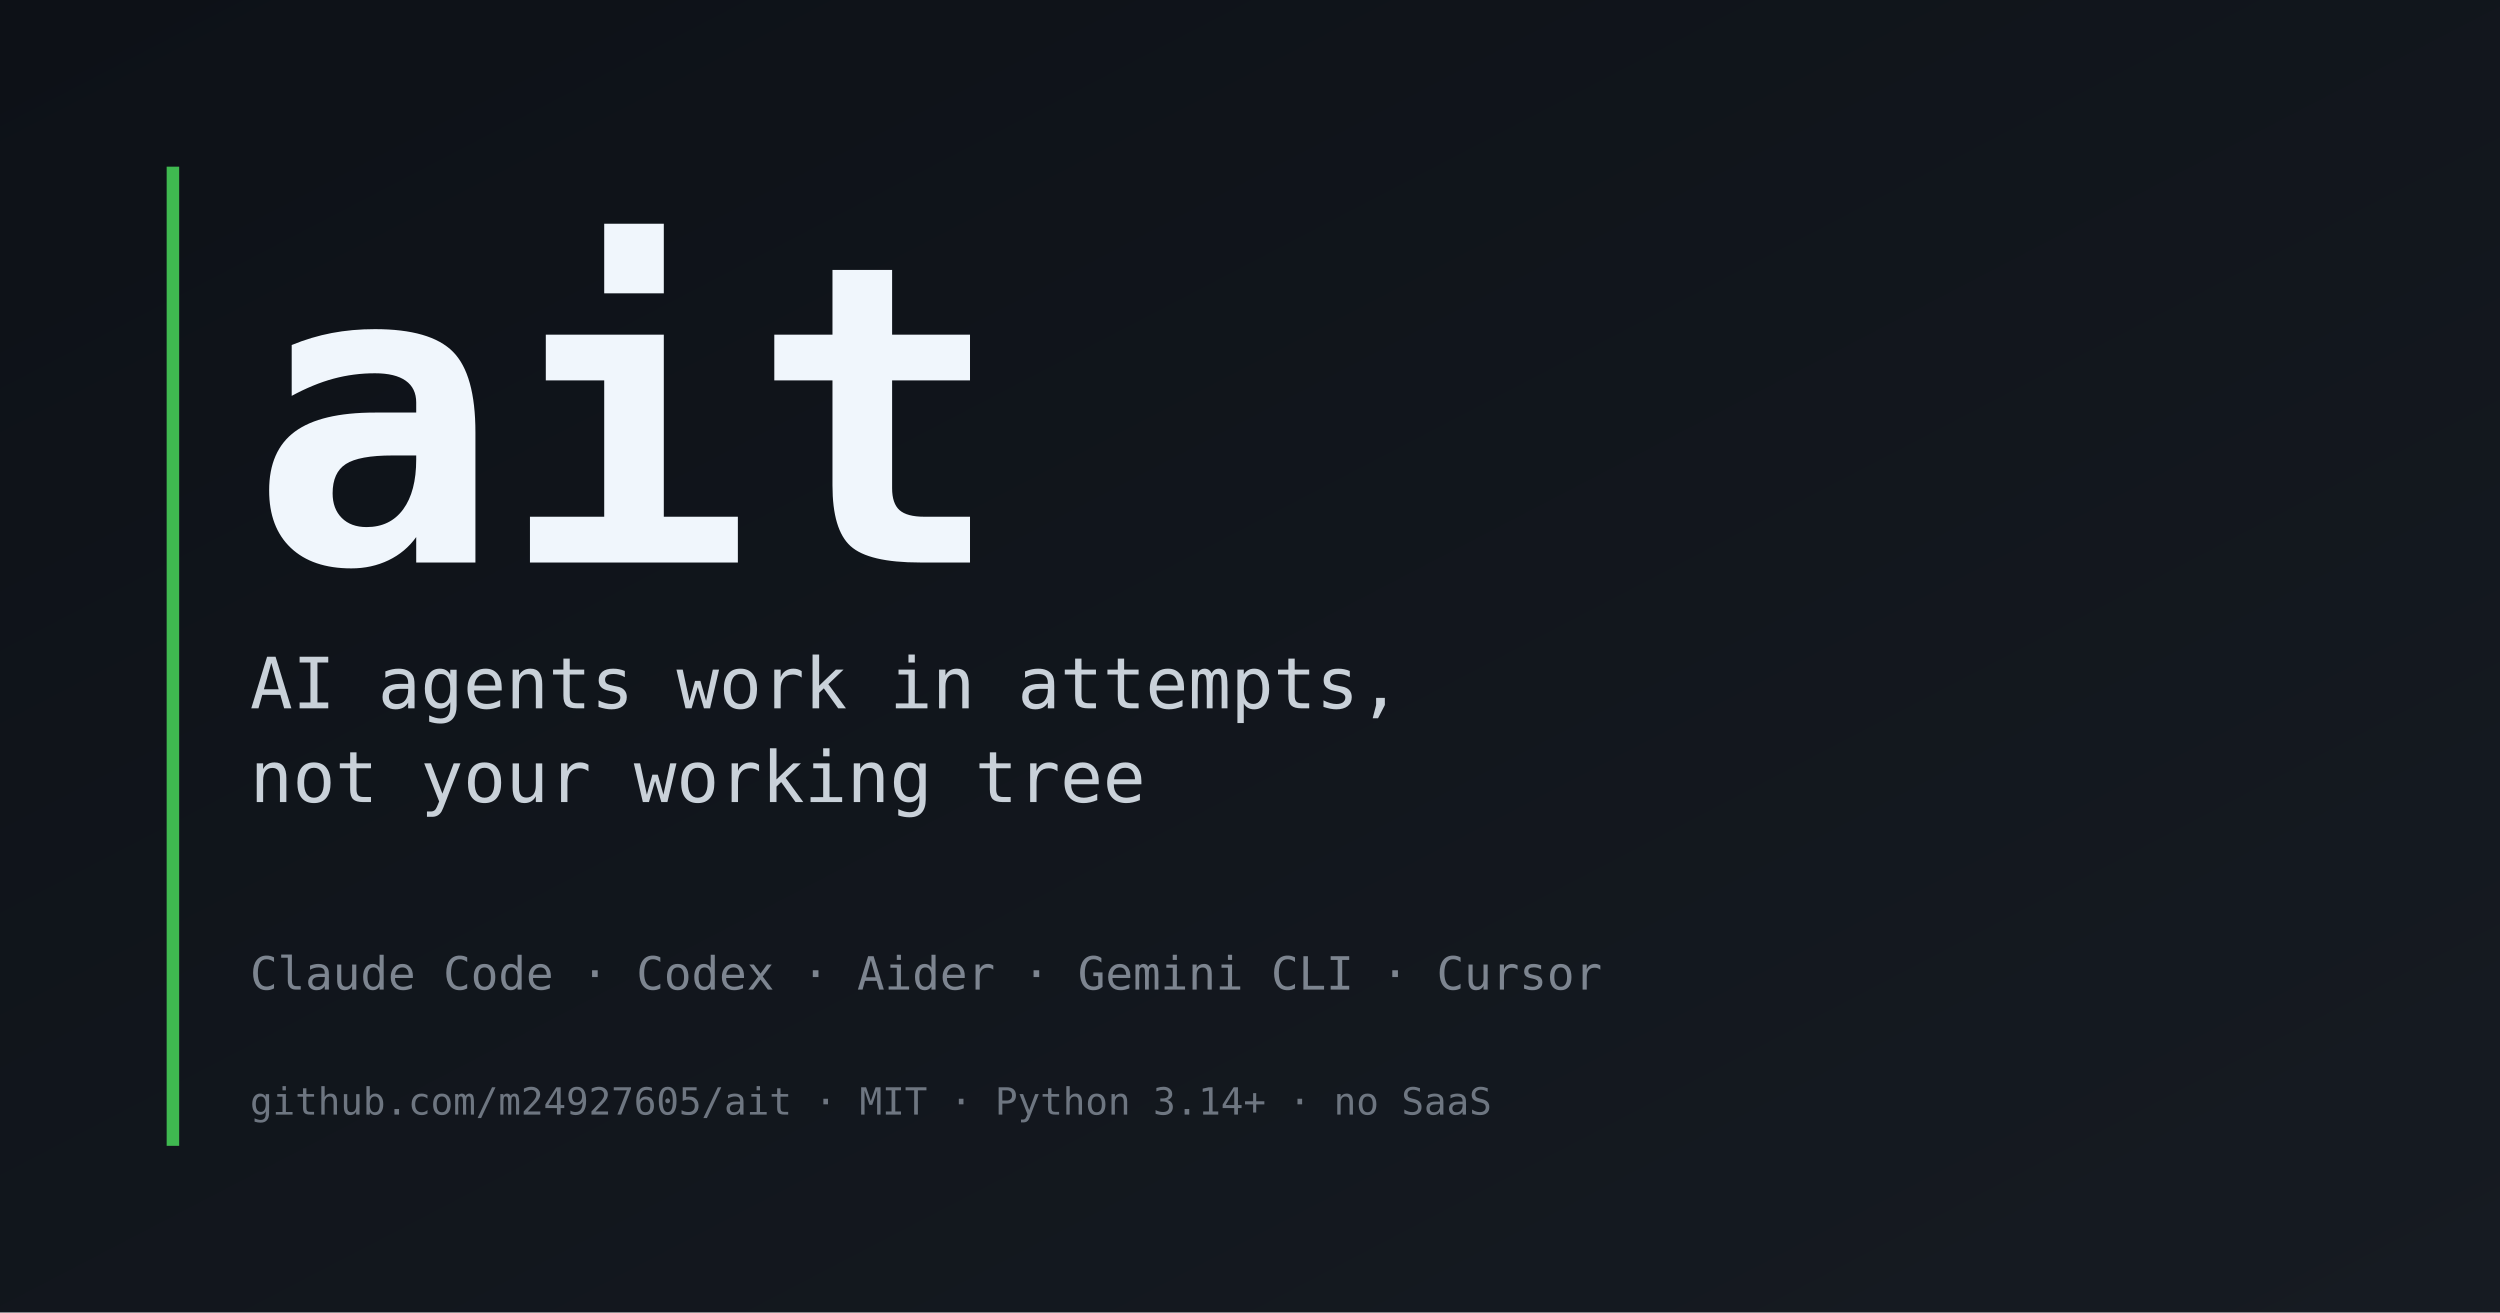
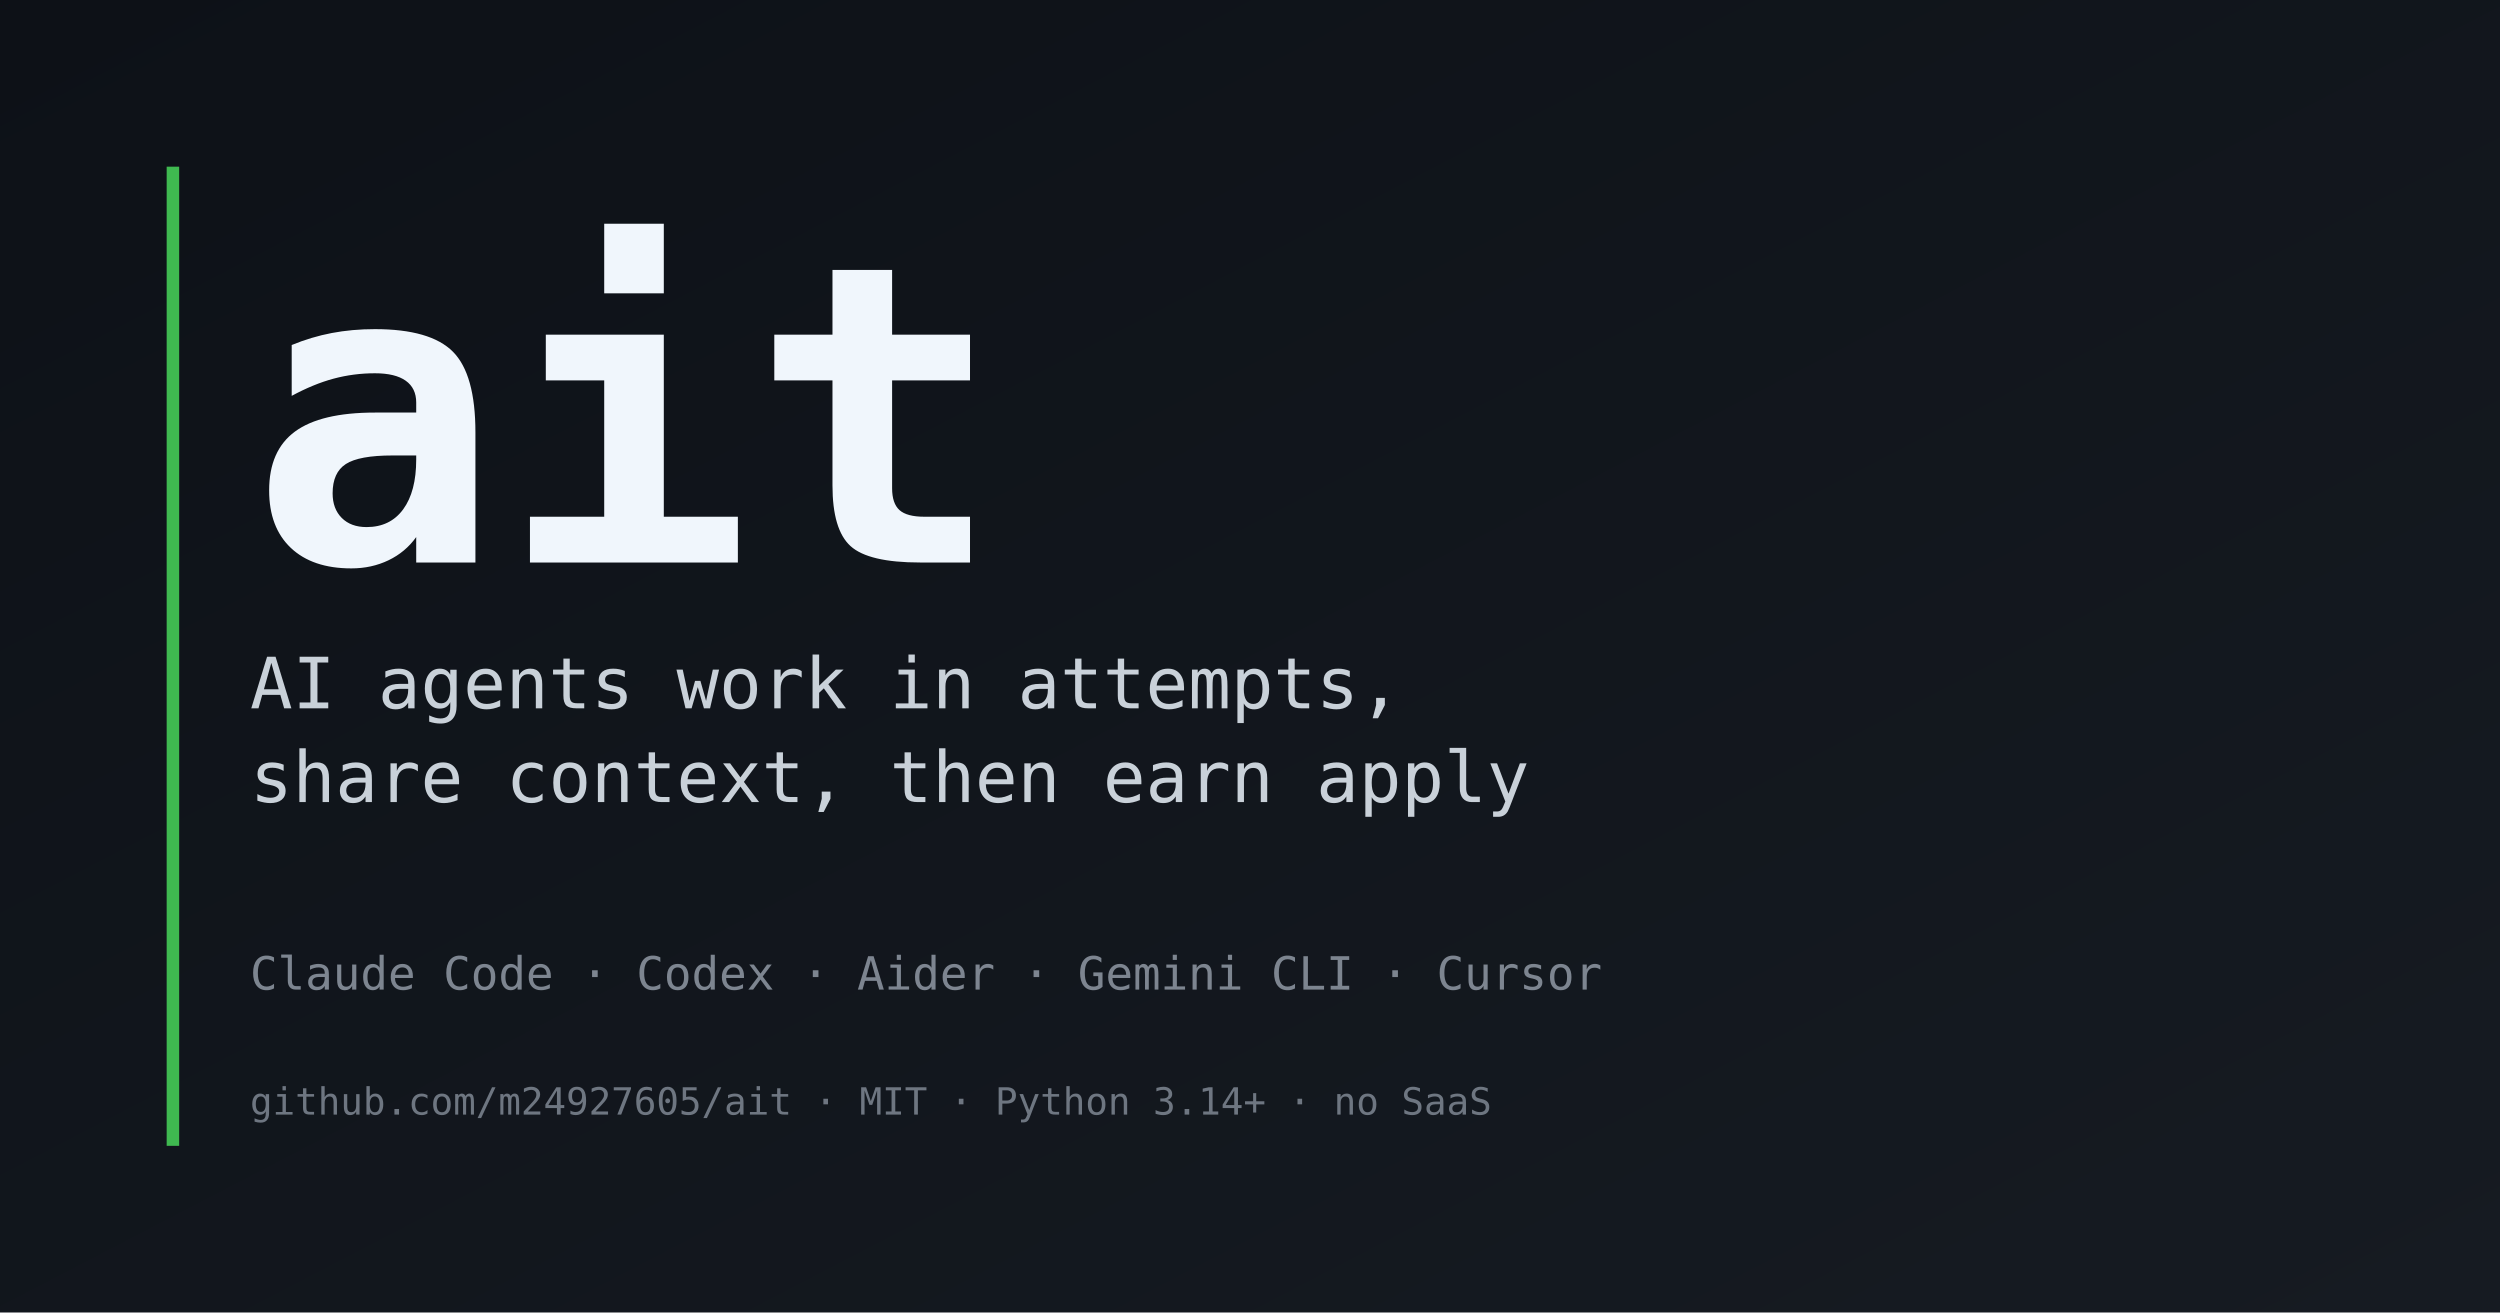
<svg xmlns="http://www.w3.org/2000/svg" width="1200" height="630" viewBox="0 0 1200 630">
  <defs>
    <linearGradient id="bg" x1="0" y1="0" x2="1" y2="1">
      <stop offset="0" stop-color="#0d1117" />
      <stop offset="1" stop-color="#161b22" />
    </linearGradient>
  </defs>
  <rect width="1200" height="630" fill="url(#bg)" />
  <rect x="80" y="80" width="6" height="470" fill="#3fb950" />
  <text x="120" y="270" font-family="Menlo, Consolas, monospace" font-size="200" font-weight="700" fill="#f0f6fc">ait</text>
  <text x="120" y="340" font-family="Menlo, Consolas, monospace" font-size="34" fill="#c9d1d9">AI agents work in attempts,</text>
-   <text x="120" y="385" font-family="Menlo, Consolas, monospace" font-size="34" fill="#c9d1d9">not your working tree</text>
+   <text x="120" y="385" font-family="Menlo, Consolas, monospace" font-size="34" fill="#c9d1d9">share context, then earn apply</text>
  <text x="120" y="475" font-family="Menlo, Consolas, monospace" font-size="22" fill="#7d8590">Claude Code  ·  Codex  ·  Aider  ·  Gemini CLI  ·  Cursor</text>
  <text x="120" y="535" font-family="Menlo, Consolas, monospace" font-size="18" fill="#6e7681">github.com/m24927605/ait  ·  MIT  ·  Python 3.14+  ·  no SaaS</text>
</svg>
